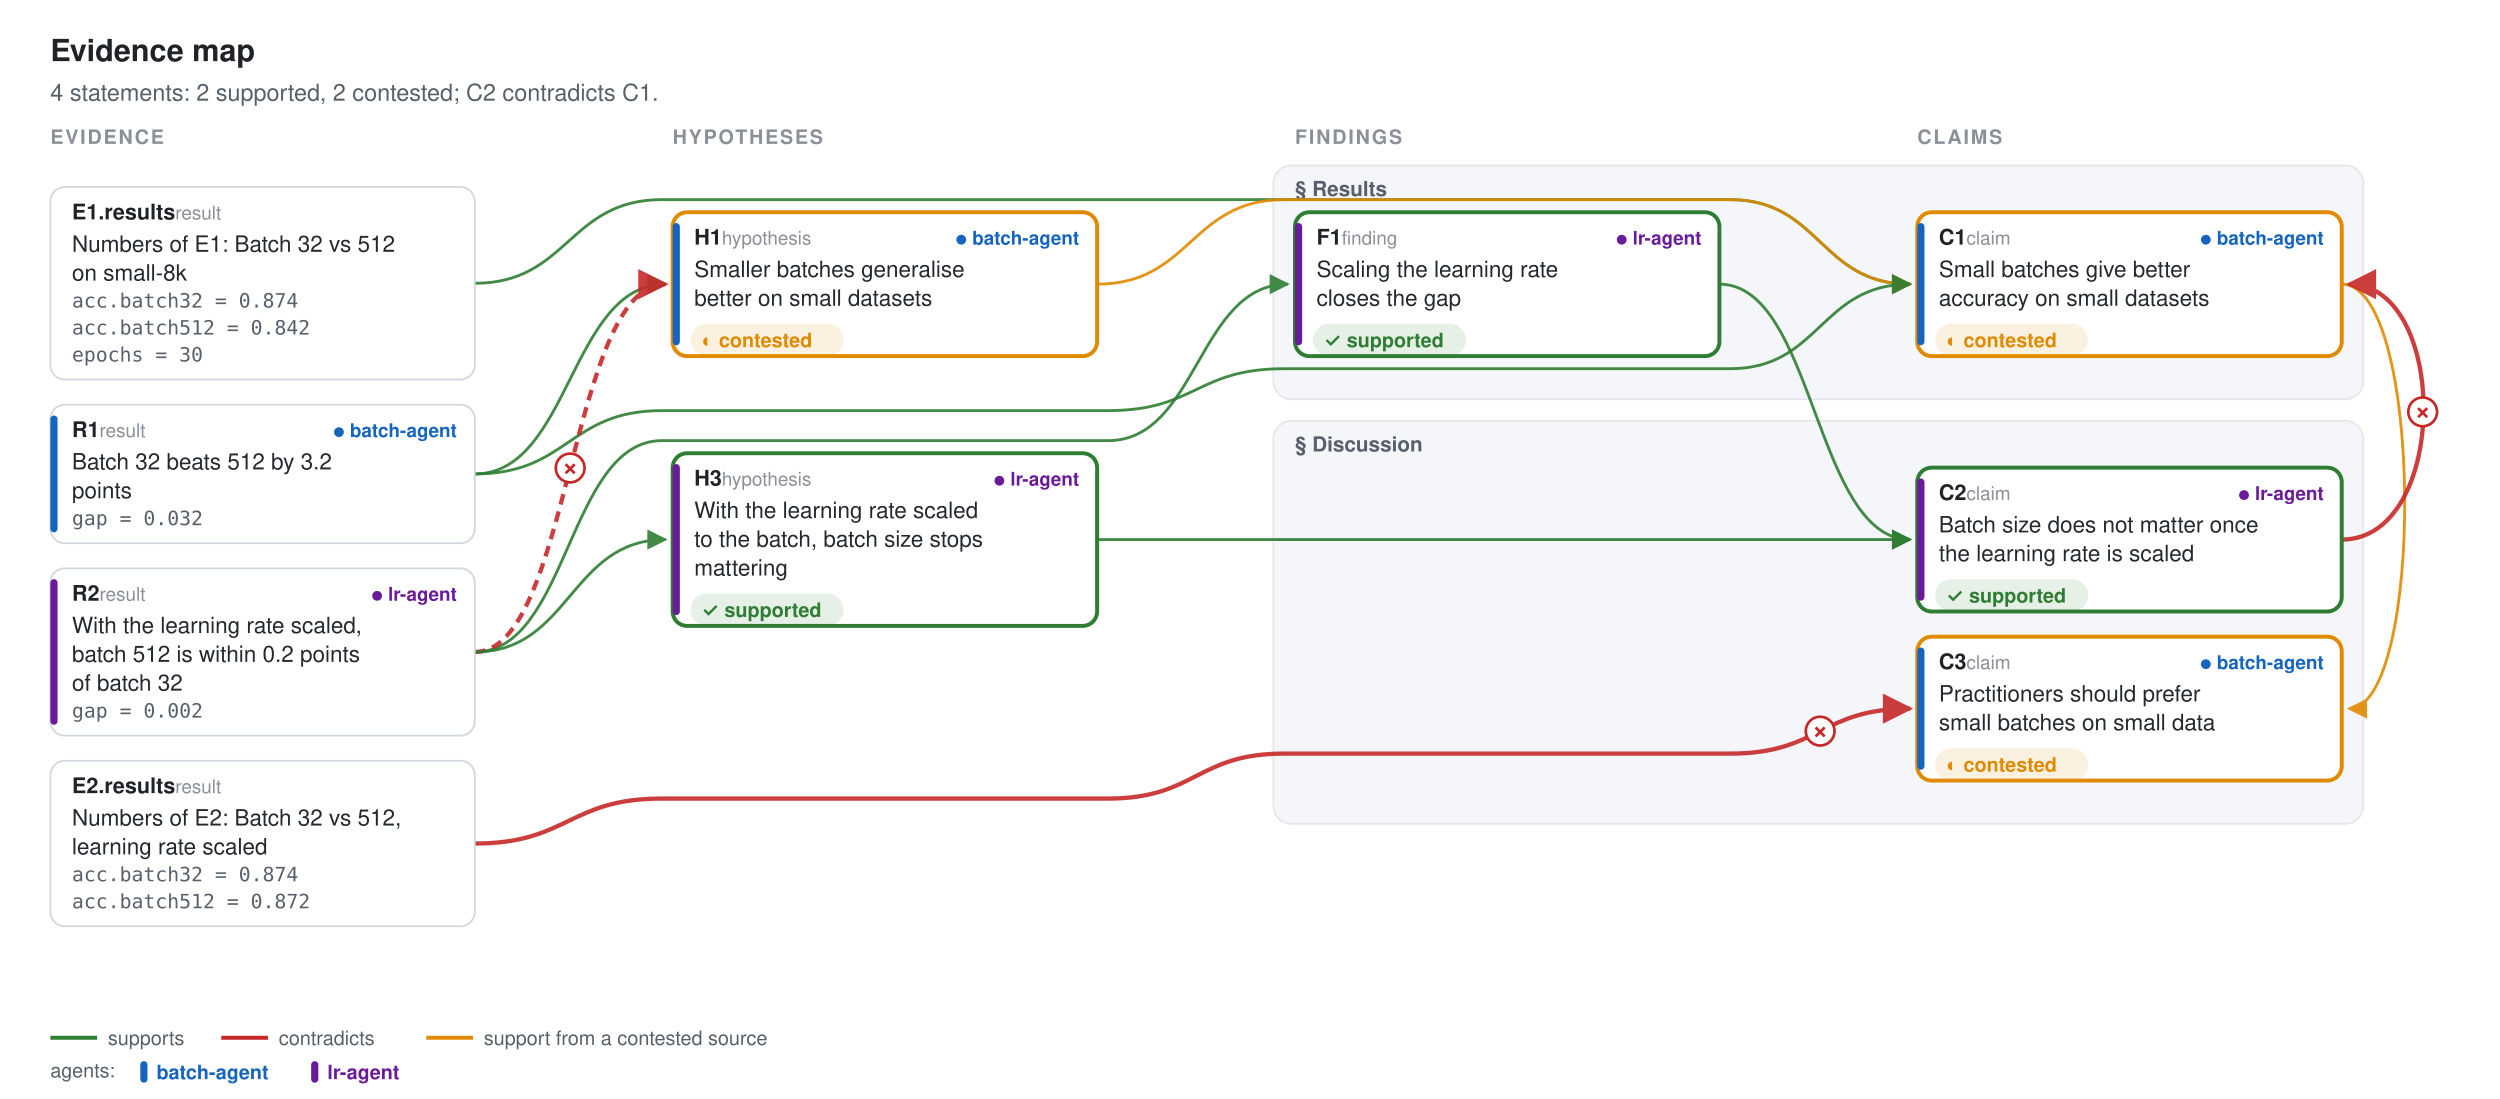
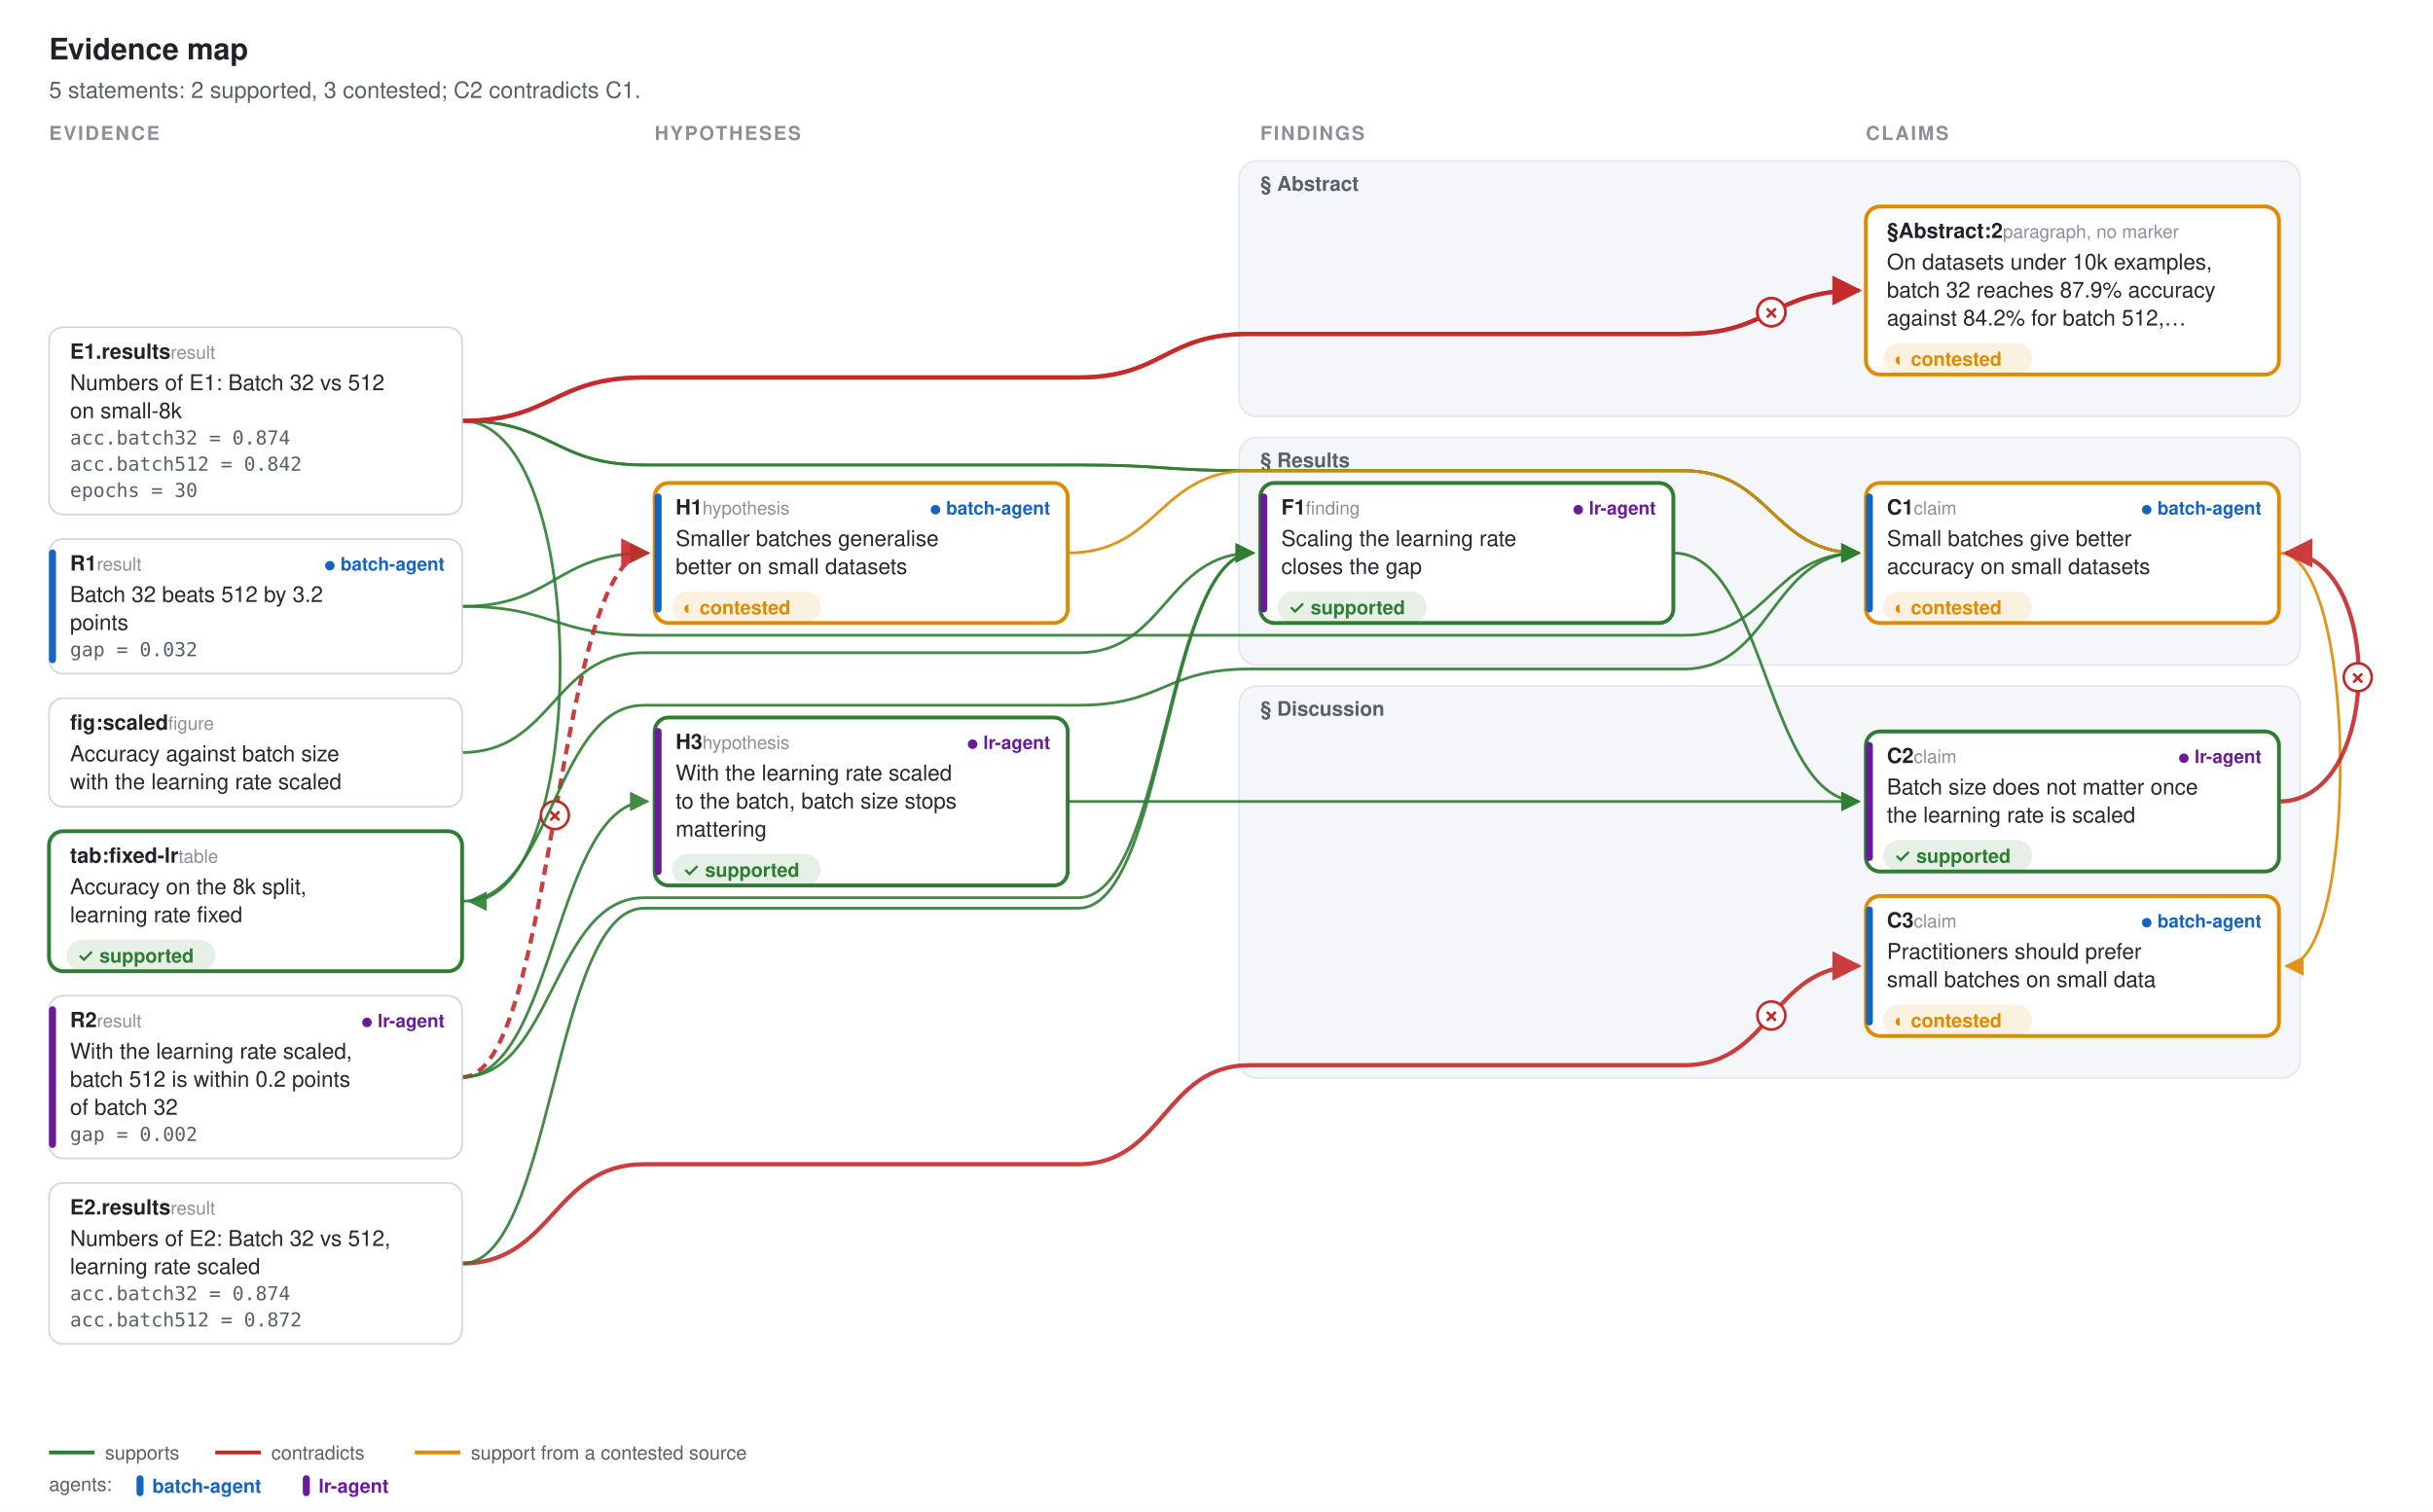
- <svg xmlns="http://www.w3.org/2000/svg" viewBox="0 0 1390 611" width="1390" height="611" font-family="-apple-system, Segoe UI, Helvetica, Arial, sans-serif" role="img" aria-label="Evidence map">
+ <svg xmlns="http://www.w3.org/2000/svg" viewBox="0 0 1390 864" width="1390" height="864" font-family="-apple-system, Segoe UI, Helvetica, Arial, sans-serif" role="img" aria-label="Evidence map">
  <defs>
    <marker id="ah0" viewBox="0 0 10 10" refX="9" refY="5" markerWidth="7" markerHeight="7" orient="auto-start-reverse">
      <path d="M0,0 L10,5 L0,10 z" fill="#2e7d32" />
    </marker>
    <marker id="ah1" viewBox="0 0 10 10" refX="9" refY="5" markerWidth="7" markerHeight="7" orient="auto-start-reverse">
      <path d="M0,0 L10,5 L0,10 z" fill="#e08a00" />
    </marker>
    <marker id="ah2" viewBox="0 0 10 10" refX="9" refY="5" markerWidth="7" markerHeight="7" orient="auto-start-reverse">
      <path d="M0,0 L10,5 L0,10 z" fill="#c62828" />
    </marker>
    <marker id="ah3" viewBox="0 0 10 10" refX="9" refY="5" markerWidth="7" markerHeight="7" orient="auto-start-reverse">
      <path d="M0,0 L10,5 L0,10 z" fill="#c62828" />
    </marker>
    <marker id="ah4" viewBox="0 0 10 10" refX="9" refY="5" markerWidth="7" markerHeight="7" orient="auto-start-reverse">
      <path d="M0,0 L10,5 L0,10 z" fill="#b0b6bf" />
    </marker>
    <marker id="ah5" viewBox="0 0 10 10" refX="9" refY="5" markerWidth="7" markerHeight="7" orient="auto-start-reverse">
      <path d="M0,0 L10,5 L0,10 z" fill="#8a8f98" />
    </marker>
  </defs>
  <rect width="100%" height="100%" fill="#ffffff" />
  <text x="28" y="34" font-size="17" font-weight="700" fill="#1f2328">Evidence map</text>
-   <text x="28" y="56" font-size="13" fill="#57606a">4 statements: 2 supported, 2 contested; C2 contradicts C1.</text>
+   <text x="28" y="56" font-size="13" fill="#57606a">5 statements: 2 supported, 3 contested; C2 contradicts C1.</text>
  <text x="28" y="80" font-size="11" font-weight="700" letter-spacing="1" fill="#8a8f98">EVIDENCE</text>
  <text x="374" y="80" font-size="11" font-weight="700" letter-spacing="1" fill="#8a8f98">HYPOTHESES</text>
  <text x="720" y="80" font-size="11" font-weight="700" letter-spacing="1" fill="#8a8f98">FINDINGS</text>
  <text x="1066" y="80" font-size="11" font-weight="700" letter-spacing="1" fill="#8a8f98">CLAIMS</text>
-   <rect x="708" y="92" width="606" height="130" rx="10" fill="#f4f6f9" stroke="#e3e7ec" />
-   <text x="720" y="109" font-size="11.5" font-weight="600" fill="#57606a">§ Results</text>
-   <rect x="708" y="234" width="606" height="224" rx="10" fill="#f4f6f9" stroke="#e3e7ec" />
-   <text x="720" y="251" font-size="11.5" font-weight="600" fill="#57606a">§ Discussion</text>
+   <rect x="708" y="92" width="606" height="146" rx="10" fill="#f4f6f9" stroke="#e3e7ec" />
+   <text x="720" y="109" font-size="11.5" font-weight="600" fill="#57606a">§ Abstract</text>
+   <rect x="708" y="250" width="606" height="130" rx="10" fill="#f4f6f9" stroke="#e3e7ec" />
+   <text x="720" y="267" font-size="11.5" font-weight="600" fill="#57606a">§ Results</text>
+   <rect x="708" y="392" width="606" height="224" rx="10" fill="#f4f6f9" stroke="#e3e7ec" />
+   <text x="720" y="409" font-size="11.5" font-weight="600" fill="#57606a">§ Discussion</text>
  <g class="edge" data-from="C1" data-to="C3" data-sign="~">
-     <path d="M1302,158.0 C1348,158.0 1348,394.0 1306,394.0" fill="none" stroke="#e08a00" stroke-width="1.6" marker-end="url(#ah1)" opacity="0.9" />
+     <path d="M1302,316.0 C1348,316.0 1348,552.0 1306,552.0" fill="none" stroke="#e08a00" stroke-width="1.6" marker-end="url(#ah1)" opacity="0.9" />
  </g>
  <g class="edge" data-from="C2" data-to="C1" data-sign="-">
-     <path d="M1302,300.0 C1362,300.0 1362,158.0 1306,158.0" fill="none" stroke="#c62828" stroke-width="2.4" marker-end="url(#ah2)" opacity="0.9" />
-     <circle cx="1347.0" cy="229.0" r="8" fill="#fff" stroke="#c62828" stroke-width="1.5" />
-     <text x="1347.0" y="233.0" font-size="11" text-anchor="middle" fill="#c62828" font-weight="700">✗</text>
+     <path d="M1302,458.0 C1362,458.0 1362,316.0 1306,316.0" fill="none" stroke="#c62828" stroke-width="2.4" marker-end="url(#ah2)" opacity="0.9" />
+     <circle cx="1347.0" cy="387.0" r="8" fill="#fff" stroke="#c62828" stroke-width="1.5" />
+     <text x="1347.0" y="391.0" font-size="11" text-anchor="middle" fill="#c62828" font-weight="700">✗</text>
  </g>
  <g class="edge" data-from="E1.results" data-to="C1" data-sign="+">
-     <path d="M264,157.5 C316.0,157.5 316.0,111.0 368,111.0 L616,111.0 C665.0,111.0 665.0,111.0 714,111.0 L962,111.0 C1012.0,111.0 1012.0,158.0 1062,158.0" fill="none" stroke="#2e7d32" stroke-width="1.6" marker-end="url(#ah0)" opacity="0.9" />
+     <path d="M264,240.5 C316.0,240.5 316.0,265.7 368,265.7 L616,265.7 C665.0,265.7 665.0,269.0 714,269.0 L962,269.0 C1012.0,269.0 1012.0,316.0 1062,316.0" fill="none" stroke="#2e7d32" stroke-width="1.6" marker-end="url(#ah0)" opacity="0.9" />
+   </g>
+   <g class="edge" data-from="E1.results" data-to="C1" data-sign="+">
+     <path d="M264,240.5 C316.0,240.5 316.0,265.7 368,265.7 L616,265.7 C665.0,265.7 665.0,269.0 714,269.0 L962,269.0 C1012.0,269.0 1012.0,316.0 1062,316.0" fill="none" stroke="#2e7d32" stroke-width="1.6" marker-end="url(#ah0)" opacity="0.9" />
+   </g>
+   <g class="edge" data-from="E1.results" data-to="tab:fixed-lr" data-sign="+">
+     <path d="M264,240.5 C338,240.5 338,515.0 268,515.0" fill="none" stroke="#2e7d32" stroke-width="1.6" marker-end="url(#ah0)" opacity="0.9" />
+   </g>
+   <g class="edge" data-from="E1.results" data-to="§Abstract:2" data-sign="-">
+     <path d="M264,240.5 C316.0,240.5 316.0,215.7 368,215.7 L616,215.7 C665.0,215.7 665.0,190.8 714,190.8 L962,190.8 C1012.0,190.8 1012.0,166.0 1062,166.0" fill="none" stroke="#c62828" stroke-width="2.4" marker-end="url(#ah2)" opacity="0.9" />
+     <circle cx="1012.0" cy="178.4" r="8" fill="#fff" stroke="#c62828" stroke-width="1.5" />
+     <text x="1012.0" y="182.4" font-size="11" text-anchor="middle" fill="#c62828" font-weight="700">✗</text>
+   </g>
+   <g class="edge" data-from="E1.results" data-to="§Abstract:2" data-sign="-">
+     <path d="M264,240.5 C316.0,240.5 316.0,215.7 368,215.7 L616,215.7 C665.0,215.7 665.0,190.8 714,190.8 L962,190.8 C1012.0,190.8 1012.0,166.0 1062,166.0" fill="none" stroke="#c62828" stroke-width="2.4" marker-end="url(#ah2)" opacity="0.9" />
+     <circle cx="1012.0" cy="178.4" r="8" fill="#fff" stroke="#c62828" stroke-width="1.5" />
+     <text x="1012.0" y="182.4" font-size="11" text-anchor="middle" fill="#c62828" font-weight="700">✗</text>
  </g>
  <g class="edge" data-from="E2.results" data-to="C3" data-sign="-">
-     <path d="M264,469.0 C316.0,469.0 316.0,444.0 368,444.0 L616,444.0 C665.0,444.0 665.0,419.0 714,419.0 L962,419.0 C1012.0,419.0 1012.0,394.0 1062,394.0" fill="none" stroke="#c62828" stroke-width="2.4" marker-end="url(#ah2)" opacity="0.9" />
-     <circle cx="1012.0" cy="406.5" r="8" fill="#fff" stroke="#c62828" stroke-width="1.5" />
-     <text x="1012.0" y="410.5" font-size="11" text-anchor="middle" fill="#c62828" font-weight="700">✗</text>
+     <path d="M264,722.0 C316.0,722.0 316.0,665.3 368,665.3 L616,665.3 C665.0,665.3 665.0,608.7 714,608.7 L962,608.7 C1012.0,608.7 1012.0,552.0 1062,552.0" fill="none" stroke="#c62828" stroke-width="2.4" marker-end="url(#ah2)" opacity="0.9" />
+     <circle cx="1012.0" cy="580.3" r="8" fill="#fff" stroke="#c62828" stroke-width="1.5" />
+     <text x="1012.0" y="584.3" font-size="11" text-anchor="middle" fill="#c62828" font-weight="700">✗</text>
+   </g>
+   <g class="edge" data-from="E2.results" data-to="F1" data-sign="+">
+     <path d="M264,722.0 C316.0,722.0 316.0,519.0 368,519.0 L616,519.0 C666.0,519.0 666.0,316.0 716,316.0" fill="none" stroke="#2e7d32" stroke-width="1.6" marker-end="url(#ah0)" opacity="0.9" />
  </g>
  <g class="edge" data-from="F1" data-to="C2" data-sign="+">
-     <path d="M956,158.0 C1009.0,158.0 1009.0,300.0 1062,300.0" fill="none" stroke="#2e7d32" stroke-width="1.6" marker-end="url(#ah0)" opacity="0.9" />
+     <path d="M956,316.0 C1009.0,316.0 1009.0,458.0 1062,458.0" fill="none" stroke="#2e7d32" stroke-width="1.6" marker-end="url(#ah0)" opacity="0.9" />
  </g>
  <g class="edge" data-from="H1" data-to="C1" data-sign="~">
-     <path d="M610,158.0 C662.0,158.0 662.0,111.0 714,111.0 L962,111.0 C1012.0,111.0 1012.0,158.0 1062,158.0" fill="none" stroke="#e08a00" stroke-width="1.6" marker-end="url(#ah1)" opacity="0.9" />
+     <path d="M610,316.0 C662.0,316.0 662.0,269.0 714,269.0 L962,269.0 C1012.0,269.0 1012.0,316.0 1062,316.0" fill="none" stroke="#e08a00" stroke-width="1.6" marker-end="url(#ah1)" opacity="0.9" />
  </g>
  <g class="edge" data-from="H3" data-to="C2" data-sign="+">
-     <path d="M610,300.0 C662.0,300.0 662.0,300.0 714,300.0 L962,300.0 C1012.0,300.0 1012.0,300.0 1062,300.0" fill="none" stroke="#2e7d32" stroke-width="1.6" marker-end="url(#ah0)" opacity="0.9" />
+     <path d="M610,458.0 C662.0,458.0 662.0,458.0 714,458.0 L962,458.0 C1012.0,458.0 1012.0,458.0 1062,458.0" fill="none" stroke="#2e7d32" stroke-width="1.6" marker-end="url(#ah0)" opacity="0.9" />
  </g>
  <g class="edge" data-from="R1" data-to="C1" data-sign="+">
-     <path d="M264,263.5 C316.0,263.5 316.0,228.3 368,228.3 L616,228.3 C665.0,228.3 665.0,205.0 714,205.0 L962,205.0 C1012.0,205.0 1012.0,158.0 1062,158.0" fill="none" stroke="#2e7d32" stroke-width="1.6" marker-end="url(#ah0)" opacity="0.9" />
+     <path d="M264,346.5 C316.0,346.5 316.0,363.0 368,363.0 L616,363.0 C665.0,363.0 665.0,363.0 714,363.0 L962,363.0 C1012.0,363.0 1012.0,316.0 1062,316.0" fill="none" stroke="#2e7d32" stroke-width="1.6" marker-end="url(#ah0)" opacity="0.9" />
  </g>
  <g class="edge" data-from="R1" data-to="H1" data-sign="+">
-     <path d="M264,263.5 C317.0,263.5 317.0,158.0 370,158.0" fill="none" stroke="#2e7d32" stroke-width="1.6" marker-end="url(#ah0)" opacity="0.9" />
+     <path d="M264,346.5 C317.0,346.5 317.0,316.0 370,316.0" fill="none" stroke="#2e7d32" stroke-width="1.6" marker-end="url(#ah0)" opacity="0.9" />
  </g>
  <g class="edge" data-from="R2" data-to="F1" data-sign="+">
-     <path d="M264,362.5 C316.0,362.5 316.0,245.0 368,245.0 L616,245.0 C666.0,245.0 666.0,158.0 716,158.0" fill="none" stroke="#2e7d32" stroke-width="1.6" marker-end="url(#ah0)" opacity="0.9" />
+     <path d="M264,615.5 C316.0,615.5 316.0,513.0 368,513.0 L616,513.0 C666.0,513.0 666.0,316.0 716,316.0" fill="none" stroke="#2e7d32" stroke-width="1.6" marker-end="url(#ah0)" opacity="0.9" />
  </g>
  <g class="edge" data-from="R2" data-to="H1" data-sign="-">
-     <path d="M264,362.5 C317.0,362.5 317.0,158.0 370,158.0" fill="none" stroke="#c62828" stroke-width="2.4" stroke-dasharray="6 4" marker-end="url(#ah2)" opacity="0.9" />
-     <circle cx="317.0" cy="260.2" r="8" fill="#fff" stroke="#c62828" stroke-width="1.5" />
-     <text x="317.0" y="264.2" font-size="11" text-anchor="middle" fill="#c62828" font-weight="700">✗</text>
+     <path d="M264,615.5 C317.0,615.5 317.0,316.0 370,316.0" fill="none" stroke="#c62828" stroke-width="2.4" stroke-dasharray="6 4" marker-end="url(#ah2)" opacity="0.9" />
+     <circle cx="317.0" cy="465.8" r="8" fill="#fff" stroke="#c62828" stroke-width="1.5" />
+     <text x="317.0" y="469.8" font-size="11" text-anchor="middle" fill="#c62828" font-weight="700">✗</text>
  </g>
  <g class="edge" data-from="R2" data-to="H3" data-sign="+">
-     <path d="M264,362.5 C317.0,362.5 317.0,300.0 370,300.0" fill="none" stroke="#2e7d32" stroke-width="1.6" marker-end="url(#ah0)" opacity="0.9" />
+     <path d="M264,615.5 C317.0,615.5 317.0,458.0 370,458.0" fill="none" stroke="#2e7d32" stroke-width="1.6" marker-end="url(#ah0)" opacity="0.9" />
+   </g>
+   <g class="edge" data-from="fig:scaled" data-to="F1" data-sign="+">
+     <path d="M264,430.0 C316.0,430.0 316.0,373.0 368,373.0 L616,373.0 C666.0,373.0 666.0,316.0 716,316.0" fill="none" stroke="#2e7d32" stroke-width="1.6" marker-end="url(#ah0)" opacity="0.9" />
+   </g>
+   <g class="edge" data-from="tab:fixed-lr" data-to="C1" data-sign="+">
+     <path d="M264,515.0 C316.0,515.0 316.0,403.0 368,403.0 L616,403.0 C665.0,403.0 665.0,382.3 714,382.3 L962,382.3 C1012.0,382.3 1012.0,316.0 1062,316.0" fill="none" stroke="#2e7d32" stroke-width="1.6" marker-end="url(#ah0)" opacity="0.9" />
  </g>
  <g class="node" data-id="H1" data-owner="batch-agent" data-verdict="contested">
-     <rect x="374" y="118" width="236" height="80" rx="8" fill="#ffffff" stroke="#e08a00" stroke-width="2.2" />
-     <rect x="374" y="124" width="4" height="68" rx="2" fill="#1565c0" />
-     <text x="386" y="136" font-size="12" font-weight="700" fill="#1f2328">H1<tspan font-weight="400" fill="#8a8f98" font-size="10.5">  hypothesis</tspan>
-     </text>
-     <text x="600" y="136" font-size="10.5" text-anchor="end" fill="#1565c0" font-weight="600">● batch-agent</text>
-     <text x="386" y="154" font-size="12.5" fill="#24292f">Smaller batches generalise</text>
-     <text x="386" y="170" font-size="12.5" fill="#24292f">better on small datasets</text>
-     <rect x="384" y="180" width="85" height="18" rx="9" fill="#e08a00" opacity="0.12" />
-     <text x="390" y="193" font-size="11" font-weight="600" fill="#e08a00">◐ contested</text>
+     <rect x="374" y="276" width="236" height="80" rx="8" fill="#ffffff" stroke="#e08a00" stroke-width="2.2" />
+     <rect x="374" y="282" width="4" height="68" rx="2" fill="#1565c0" />
+     <text x="386" y="294" font-size="12" font-weight="700" fill="#1f2328">H1<tspan font-weight="400" fill="#8a8f98" font-size="10.5">  hypothesis</tspan>
+     </text>
+     <text x="600" y="294" font-size="10.5" text-anchor="end" fill="#1565c0" font-weight="600">● batch-agent</text>
+     <text x="386" y="312" font-size="12.5" fill="#24292f">Smaller batches generalise</text>
+     <text x="386" y="328" font-size="12.5" fill="#24292f">better on small datasets</text>
+     <rect x="384" y="338" width="85" height="18" rx="9" fill="#e08a00" opacity="0.12" />
+     <text x="390" y="351" font-size="11" font-weight="600" fill="#e08a00">◐ contested</text>
  </g>
  <g class="node" data-id="H3" data-owner="lr-agent" data-verdict="supported">
-     <rect x="374" y="252" width="236" height="96" rx="8" fill="#ffffff" stroke="#2e7d32" stroke-width="2.2" />
-     <rect x="374" y="258" width="4" height="84" rx="2" fill="#6a1b9a" />
-     <text x="386" y="270" font-size="12" font-weight="700" fill="#1f2328">H3<tspan font-weight="400" fill="#8a8f98" font-size="10.5">  hypothesis</tspan>
-     </text>
-     <text x="600" y="270" font-size="10.5" text-anchor="end" fill="#6a1b9a" font-weight="600">● lr-agent</text>
-     <text x="386" y="288" font-size="12.5" fill="#24292f">With the learning rate scaled</text>
-     <text x="386" y="304" font-size="12.5" fill="#24292f">to the batch, batch size stops</text>
-     <text x="386" y="320" font-size="12.5" fill="#24292f">mattering</text>
-     <rect x="384" y="330" width="85" height="18" rx="9" fill="#2e7d32" opacity="0.12" />
-     <text x="390" y="343" font-size="11" font-weight="600" fill="#2e7d32">✓ supported</text>
+     <rect x="374" y="410" width="236" height="96" rx="8" fill="#ffffff" stroke="#2e7d32" stroke-width="2.2" />
+     <rect x="374" y="416" width="4" height="84" rx="2" fill="#6a1b9a" />
+     <text x="386" y="428" font-size="12" font-weight="700" fill="#1f2328">H3<tspan font-weight="400" fill="#8a8f98" font-size="10.5">  hypothesis</tspan>
+     </text>
+     <text x="600" y="428" font-size="10.5" text-anchor="end" fill="#6a1b9a" font-weight="600">● lr-agent</text>
+     <text x="386" y="446" font-size="12.5" fill="#24292f">With the learning rate scaled</text>
+     <text x="386" y="462" font-size="12.5" fill="#24292f">to the batch, batch size stops</text>
+     <text x="386" y="478" font-size="12.5" fill="#24292f">mattering</text>
+     <rect x="384" y="488" width="85" height="18" rx="9" fill="#2e7d32" opacity="0.12" />
+     <text x="390" y="501" font-size="11" font-weight="600" fill="#2e7d32">✓ supported</text>
  </g>
  <g class="node" data-id="E1.results" data-owner="" data-verdict="holds">
-     <rect x="28" y="104" width="236" height="107" rx="8" fill="#ffffff" stroke="#d0d7de" stroke-width="1" />
-     <text x="40" y="122" font-size="12" font-weight="700" fill="#1f2328">E1.results<tspan font-weight="400" fill="#8a8f98" font-size="10.5">  result</tspan>
-     </text>
-     <text x="40" y="140" font-size="12.5" fill="#24292f">Numbers of E1: Batch 32 vs 512</text>
-     <text x="40" y="156" font-size="12.5" fill="#24292f">on small-8k</text>
-     <text x="40" y="171" font-size="11" fill="#57606a" font-family="ui-monospace, SFMono-Regular, Menlo, Consolas, monospace">acc.batch32 = 0.874</text>
-     <text x="40" y="186" font-size="11" fill="#57606a" font-family="ui-monospace, SFMono-Regular, Menlo, Consolas, monospace">acc.batch512 = 0.842</text>
-     <text x="40" y="201" font-size="11" fill="#57606a" font-family="ui-monospace, SFMono-Regular, Menlo, Consolas, monospace">epochs = 30</text>
+     <rect x="28" y="187" width="236" height="107" rx="8" fill="#ffffff" stroke="#d0d7de" stroke-width="1" />
+     <text x="40" y="205" font-size="12" font-weight="700" fill="#1f2328">E1.results<tspan font-weight="400" fill="#8a8f98" font-size="10.5">  result</tspan>
+     </text>
+     <text x="40" y="223" font-size="12.5" fill="#24292f">Numbers of E1: Batch 32 vs 512</text>
+     <text x="40" y="239" font-size="12.5" fill="#24292f">on small-8k</text>
+     <text x="40" y="254" font-size="11" fill="#57606a" font-family="ui-monospace, SFMono-Regular, Menlo, Consolas, monospace">acc.batch32 = 0.874</text>
+     <text x="40" y="269" font-size="11" fill="#57606a" font-family="ui-monospace, SFMono-Regular, Menlo, Consolas, monospace">acc.batch512 = 0.842</text>
+     <text x="40" y="284" font-size="11" fill="#57606a" font-family="ui-monospace, SFMono-Regular, Menlo, Consolas, monospace">epochs = 30</text>
  </g>
  <g class="node" data-id="E2.results" data-owner="" data-verdict="holds">
-     <rect x="28" y="423" width="236" height="92" rx="8" fill="#ffffff" stroke="#d0d7de" stroke-width="1" />
-     <text x="40" y="441" font-size="12" font-weight="700" fill="#1f2328">E2.results<tspan font-weight="400" fill="#8a8f98" font-size="10.5">  result</tspan>
-     </text>
-     <text x="40" y="459" font-size="12.5" fill="#24292f">Numbers of E2: Batch 32 vs 512,</text>
-     <text x="40" y="475" font-size="12.5" fill="#24292f">learning rate scaled</text>
-     <text x="40" y="490" font-size="11" fill="#57606a" font-family="ui-monospace, SFMono-Regular, Menlo, Consolas, monospace">acc.batch32 = 0.874</text>
-     <text x="40" y="505" font-size="11" fill="#57606a" font-family="ui-monospace, SFMono-Regular, Menlo, Consolas, monospace">acc.batch512 = 0.872</text>
+     <rect x="28" y="676" width="236" height="92" rx="8" fill="#ffffff" stroke="#d0d7de" stroke-width="1" />
+     <text x="40" y="694" font-size="12" font-weight="700" fill="#1f2328">E2.results<tspan font-weight="400" fill="#8a8f98" font-size="10.5">  result</tspan>
+     </text>
+     <text x="40" y="712" font-size="12.5" fill="#24292f">Numbers of E2: Batch 32 vs 512,</text>
+     <text x="40" y="728" font-size="12.5" fill="#24292f">learning rate scaled</text>
+     <text x="40" y="743" font-size="11" fill="#57606a" font-family="ui-monospace, SFMono-Regular, Menlo, Consolas, monospace">acc.batch32 = 0.874</text>
+     <text x="40" y="758" font-size="11" fill="#57606a" font-family="ui-monospace, SFMono-Regular, Menlo, Consolas, monospace">acc.batch512 = 0.872</text>
  </g>
  <g class="node" data-id="R1" data-owner="batch-agent" data-verdict="holds">
-     <rect x="28" y="225" width="236" height="77" rx="8" fill="#ffffff" stroke="#d0d7de" stroke-width="1" />
-     <rect x="28" y="231" width="4" height="65" rx="2" fill="#1565c0" />
-     <text x="40" y="243" font-size="12" font-weight="700" fill="#1f2328">R1<tspan font-weight="400" fill="#8a8f98" font-size="10.5">  result</tspan>
-     </text>
-     <text x="254" y="243" font-size="10.5" text-anchor="end" fill="#1565c0" font-weight="600">● batch-agent</text>
-     <text x="40" y="261" font-size="12.5" fill="#24292f">Batch 32 beats 512 by 3.2</text>
-     <text x="40" y="277" font-size="12.5" fill="#24292f">points</text>
-     <text x="40" y="292" font-size="11" fill="#57606a" font-family="ui-monospace, SFMono-Regular, Menlo, Consolas, monospace">gap = 0.032</text>
+     <rect x="28" y="308" width="236" height="77" rx="8" fill="#ffffff" stroke="#d0d7de" stroke-width="1" />
+     <rect x="28" y="314" width="4" height="65" rx="2" fill="#1565c0" />
+     <text x="40" y="326" font-size="12" font-weight="700" fill="#1f2328">R1<tspan font-weight="400" fill="#8a8f98" font-size="10.5">  result</tspan>
+     </text>
+     <text x="254" y="326" font-size="10.5" text-anchor="end" fill="#1565c0" font-weight="600">● batch-agent</text>
+     <text x="40" y="344" font-size="12.5" fill="#24292f">Batch 32 beats 512 by 3.2</text>
+     <text x="40" y="360" font-size="12.5" fill="#24292f">points</text>
+     <text x="40" y="375" font-size="11" fill="#57606a" font-family="ui-monospace, SFMono-Regular, Menlo, Consolas, monospace">gap = 0.032</text>
  </g>
  <g class="node" data-id="R2" data-owner="lr-agent" data-verdict="holds">
-     <rect x="28" y="316" width="236" height="93" rx="8" fill="#ffffff" stroke="#d0d7de" stroke-width="1" />
-     <rect x="28" y="322" width="4" height="81" rx="2" fill="#6a1b9a" />
-     <text x="40" y="334" font-size="12" font-weight="700" fill="#1f2328">R2<tspan font-weight="400" fill="#8a8f98" font-size="10.5">  result</tspan>
-     </text>
-     <text x="254" y="334" font-size="10.5" text-anchor="end" fill="#6a1b9a" font-weight="600">● lr-agent</text>
-     <text x="40" y="352" font-size="12.5" fill="#24292f">With the learning rate scaled,</text>
-     <text x="40" y="368" font-size="12.5" fill="#24292f">batch 512 is within 0.2 points</text>
-     <text x="40" y="384" font-size="12.5" fill="#24292f">of batch 32</text>
-     <text x="40" y="399" font-size="11" fill="#57606a" font-family="ui-monospace, SFMono-Regular, Menlo, Consolas, monospace">gap = 0.002</text>
+     <rect x="28" y="569" width="236" height="93" rx="8" fill="#ffffff" stroke="#d0d7de" stroke-width="1" />
+     <rect x="28" y="575" width="4" height="81" rx="2" fill="#6a1b9a" />
+     <text x="40" y="587" font-size="12" font-weight="700" fill="#1f2328">R2<tspan font-weight="400" fill="#8a8f98" font-size="10.5">  result</tspan>
+     </text>
+     <text x="254" y="587" font-size="10.5" text-anchor="end" fill="#6a1b9a" font-weight="600">● lr-agent</text>
+     <text x="40" y="605" font-size="12.5" fill="#24292f">With the learning rate scaled,</text>
+     <text x="40" y="621" font-size="12.5" fill="#24292f">batch 512 is within 0.2 points</text>
+     <text x="40" y="637" font-size="12.5" fill="#24292f">of batch 32</text>
+     <text x="40" y="652" font-size="11" fill="#57606a" font-family="ui-monospace, SFMono-Regular, Menlo, Consolas, monospace">gap = 0.002</text>
+   </g>
+   <g class="node" data-id="§Abstract:2" data-owner="" data-verdict="contested">
+     <rect x="1066" y="118" width="236" height="96" rx="8" fill="#ffffff" stroke="#e08a00" stroke-width="2.2" />
+     <text x="1078" y="136" font-size="12" font-weight="700" fill="#1f2328">§Abstract:2<tspan font-weight="400" fill="#8a8f98" font-size="10.5">  paragraph, no marker</tspan>
+     </text>
+     <text x="1078" y="154" font-size="12.5" fill="#24292f">On datasets under 10k examples,</text>
+     <text x="1078" y="170" font-size="12.5" fill="#24292f">batch 32 reaches 87.9% accuracy</text>
+     <text x="1078" y="186" font-size="12.5" fill="#24292f">against 84.2% for batch 512,…</text>
+     <rect x="1076" y="196" width="85" height="18" rx="9" fill="#e08a00" opacity="0.12" />
+     <text x="1082" y="209" font-size="11" font-weight="600" fill="#e08a00">◐ contested</text>
  </g>
  <g class="node" data-id="C1" data-owner="batch-agent" data-verdict="contested">
-     <rect x="1066" y="118" width="236" height="80" rx="8" fill="#ffffff" stroke="#e08a00" stroke-width="2.2" />
-     <rect x="1066" y="124" width="4" height="68" rx="2" fill="#1565c0" />
-     <text x="1078" y="136" font-size="12" font-weight="700" fill="#1f2328">C1<tspan font-weight="400" fill="#8a8f98" font-size="10.5">  claim</tspan>
-     </text>
-     <text x="1292" y="136" font-size="10.5" text-anchor="end" fill="#1565c0" font-weight="600">● batch-agent</text>
-     <text x="1078" y="154" font-size="12.5" fill="#24292f">Small batches give better</text>
-     <text x="1078" y="170" font-size="12.5" fill="#24292f">accuracy on small datasets</text>
-     <rect x="1076" y="180" width="85" height="18" rx="9" fill="#e08a00" opacity="0.12" />
-     <text x="1082" y="193" font-size="11" font-weight="600" fill="#e08a00">◐ contested</text>
+     <rect x="1066" y="276" width="236" height="80" rx="8" fill="#ffffff" stroke="#e08a00" stroke-width="2.2" />
+     <rect x="1066" y="282" width="4" height="68" rx="2" fill="#1565c0" />
+     <text x="1078" y="294" font-size="12" font-weight="700" fill="#1f2328">C1<tspan font-weight="400" fill="#8a8f98" font-size="10.5">  claim</tspan>
+     </text>
+     <text x="1292" y="294" font-size="10.5" text-anchor="end" fill="#1565c0" font-weight="600">● batch-agent</text>
+     <text x="1078" y="312" font-size="12.5" fill="#24292f">Small batches give better</text>
+     <text x="1078" y="328" font-size="12.5" fill="#24292f">accuracy on small datasets</text>
+     <rect x="1076" y="338" width="85" height="18" rx="9" fill="#e08a00" opacity="0.12" />
+     <text x="1082" y="351" font-size="11" font-weight="600" fill="#e08a00">◐ contested</text>
  </g>
  <g class="node" data-id="F1" data-owner="lr-agent" data-verdict="supported">
-     <rect x="720" y="118" width="236" height="80" rx="8" fill="#ffffff" stroke="#2e7d32" stroke-width="2.2" />
-     <rect x="720" y="124" width="4" height="68" rx="2" fill="#6a1b9a" />
-     <text x="732" y="136" font-size="12" font-weight="700" fill="#1f2328">F1<tspan font-weight="400" fill="#8a8f98" font-size="10.5">  finding</tspan>
-     </text>
-     <text x="946" y="136" font-size="10.5" text-anchor="end" fill="#6a1b9a" font-weight="600">● lr-agent</text>
-     <text x="732" y="154" font-size="12.5" fill="#24292f">Scaling the learning rate</text>
-     <text x="732" y="170" font-size="12.5" fill="#24292f">closes the gap</text>
-     <rect x="730" y="180" width="85" height="18" rx="9" fill="#2e7d32" opacity="0.12" />
-     <text x="736" y="193" font-size="11" font-weight="600" fill="#2e7d32">✓ supported</text>
+     <rect x="720" y="276" width="236" height="80" rx="8" fill="#ffffff" stroke="#2e7d32" stroke-width="2.2" />
+     <rect x="720" y="282" width="4" height="68" rx="2" fill="#6a1b9a" />
+     <text x="732" y="294" font-size="12" font-weight="700" fill="#1f2328">F1<tspan font-weight="400" fill="#8a8f98" font-size="10.5">  finding</tspan>
+     </text>
+     <text x="946" y="294" font-size="10.5" text-anchor="end" fill="#6a1b9a" font-weight="600">● lr-agent</text>
+     <text x="732" y="312" font-size="12.5" fill="#24292f">Scaling the learning rate</text>
+     <text x="732" y="328" font-size="12.5" fill="#24292f">closes the gap</text>
+     <rect x="730" y="338" width="85" height="18" rx="9" fill="#2e7d32" opacity="0.12" />
+     <text x="736" y="351" font-size="11" font-weight="600" fill="#2e7d32">✓ supported</text>
  </g>
  <g class="node" data-id="C2" data-owner="lr-agent" data-verdict="supported">
-     <rect x="1066" y="260" width="236" height="80" rx="8" fill="#ffffff" stroke="#2e7d32" stroke-width="2.2" />
-     <rect x="1066" y="266" width="4" height="68" rx="2" fill="#6a1b9a" />
-     <text x="1078" y="278" font-size="12" font-weight="700" fill="#1f2328">C2<tspan font-weight="400" fill="#8a8f98" font-size="10.5">  claim</tspan>
-     </text>
-     <text x="1292" y="278" font-size="10.5" text-anchor="end" fill="#6a1b9a" font-weight="600">● lr-agent</text>
-     <text x="1078" y="296" font-size="12.5" fill="#24292f">Batch size does not matter once</text>
-     <text x="1078" y="312" font-size="12.5" fill="#24292f">the learning rate is scaled</text>
-     <rect x="1076" y="322" width="85" height="18" rx="9" fill="#2e7d32" opacity="0.12" />
-     <text x="1082" y="335" font-size="11" font-weight="600" fill="#2e7d32">✓ supported</text>
+     <rect x="1066" y="418" width="236" height="80" rx="8" fill="#ffffff" stroke="#2e7d32" stroke-width="2.2" />
+     <rect x="1066" y="424" width="4" height="68" rx="2" fill="#6a1b9a" />
+     <text x="1078" y="436" font-size="12" font-weight="700" fill="#1f2328">C2<tspan font-weight="400" fill="#8a8f98" font-size="10.5">  claim</tspan>
+     </text>
+     <text x="1292" y="436" font-size="10.5" text-anchor="end" fill="#6a1b9a" font-weight="600">● lr-agent</text>
+     <text x="1078" y="454" font-size="12.5" fill="#24292f">Batch size does not matter once</text>
+     <text x="1078" y="470" font-size="12.5" fill="#24292f">the learning rate is scaled</text>
+     <rect x="1076" y="480" width="85" height="18" rx="9" fill="#2e7d32" opacity="0.12" />
+     <text x="1082" y="493" font-size="11" font-weight="600" fill="#2e7d32">✓ supported</text>
  </g>
  <g class="node" data-id="C3" data-owner="batch-agent" data-verdict="contested">
-     <rect x="1066" y="354" width="236" height="80" rx="8" fill="#ffffff" stroke="#e08a00" stroke-width="2.2" />
-     <rect x="1066" y="360" width="4" height="68" rx="2" fill="#1565c0" />
-     <text x="1078" y="372" font-size="12" font-weight="700" fill="#1f2328">C3<tspan font-weight="400" fill="#8a8f98" font-size="10.5">  claim</tspan>
-     </text>
-     <text x="1292" y="372" font-size="10.5" text-anchor="end" fill="#1565c0" font-weight="600">● batch-agent</text>
-     <text x="1078" y="390" font-size="12.5" fill="#24292f">Practitioners should prefer</text>
-     <text x="1078" y="406" font-size="12.5" fill="#24292f">small batches on small data</text>
-     <rect x="1076" y="416" width="85" height="18" rx="9" fill="#e08a00" opacity="0.12" />
-     <text x="1082" y="429" font-size="11" font-weight="600" fill="#e08a00">◐ contested</text>
-   </g>
-   <line x1="28" y1="577" x2="54" y2="577" stroke="#2e7d32" stroke-width="2.2" />
-   <text x="60" y="581" font-size="11" fill="#57606a">supports</text>
-   <line x1="123" y1="577" x2="149" y2="577" stroke="#c62828" stroke-width="2.2" />
-   <text x="155" y="581" font-size="11" fill="#57606a">contradicts</text>
-   <line x1="237" y1="577" x2="263" y2="577" stroke="#e08a00" stroke-width="2.2" />
-   <text x="269" y="581" font-size="11" fill="#57606a">support from a contested source</text>
-   <text x="28" y="599" font-size="11" fill="#57606a">agents:</text>
-   <rect x="78" y="590" width="4" height="12" rx="2" fill="#1565c0" />
-   <text x="87" y="600" font-size="11" fill="#1565c0" font-weight="600">batch-agent</text>
-   <rect x="173" y="590" width="4" height="12" rx="2" fill="#6a1b9a" />
-   <text x="182" y="600" font-size="11" fill="#6a1b9a" font-weight="600">lr-agent</text>
+     <rect x="1066" y="512" width="236" height="80" rx="8" fill="#ffffff" stroke="#e08a00" stroke-width="2.2" />
+     <rect x="1066" y="518" width="4" height="68" rx="2" fill="#1565c0" />
+     <text x="1078" y="530" font-size="12" font-weight="700" fill="#1f2328">C3<tspan font-weight="400" fill="#8a8f98" font-size="10.5">  claim</tspan>
+     </text>
+     <text x="1292" y="530" font-size="10.5" text-anchor="end" fill="#1565c0" font-weight="600">● batch-agent</text>
+     <text x="1078" y="548" font-size="12.5" fill="#24292f">Practitioners should prefer</text>
+     <text x="1078" y="564" font-size="12.5" fill="#24292f">small batches on small data</text>
+     <rect x="1076" y="574" width="85" height="18" rx="9" fill="#e08a00" opacity="0.12" />
+     <text x="1082" y="587" font-size="11" font-weight="600" fill="#e08a00">◐ contested</text>
+   </g>
+   <g class="node" data-id="fig:scaled" data-owner="" data-verdict="holds">
+     <rect x="28" y="399" width="236" height="62" rx="8" fill="#ffffff" stroke="#d0d7de" stroke-width="1" />
+     <text x="40" y="417" font-size="12" font-weight="700" fill="#1f2328">fig:scaled<tspan font-weight="400" fill="#8a8f98" font-size="10.5">  figure</tspan>
+     </text>
+     <text x="40" y="435" font-size="12.5" fill="#24292f">Accuracy against batch size</text>
+     <text x="40" y="451" font-size="12.5" fill="#24292f">with the learning rate scaled</text>
+   </g>
+   <g class="node" data-id="tab:fixed-lr" data-owner="" data-verdict="supported">
+     <rect x="28" y="475" width="236" height="80" rx="8" fill="#ffffff" stroke="#2e7d32" stroke-width="2.2" />
+     <text x="40" y="493" font-size="12" font-weight="700" fill="#1f2328">tab:fixed-lr<tspan font-weight="400" fill="#8a8f98" font-size="10.5">  table</tspan>
+     </text>
+     <text x="40" y="511" font-size="12.5" fill="#24292f">Accuracy on the 8k split,</text>
+     <text x="40" y="527" font-size="12.5" fill="#24292f">learning rate fixed</text>
+     <rect x="38" y="537" width="85" height="18" rx="9" fill="#2e7d32" opacity="0.12" />
+     <text x="44" y="550" font-size="11" font-weight="600" fill="#2e7d32">✓ supported</text>
+   </g>
+   <line x1="28" y1="830" x2="54" y2="830" stroke="#2e7d32" stroke-width="2.2" />
+   <text x="60" y="834" font-size="11" fill="#57606a">supports</text>
+   <line x1="123" y1="830" x2="149" y2="830" stroke="#c62828" stroke-width="2.2" />
+   <text x="155" y="834" font-size="11" fill="#57606a">contradicts</text>
+   <line x1="237" y1="830" x2="263" y2="830" stroke="#e08a00" stroke-width="2.2" />
+   <text x="269" y="834" font-size="11" fill="#57606a">support from a contested source</text>
+   <text x="28" y="852" font-size="11" fill="#57606a">agents:</text>
+   <rect x="78" y="843" width="4" height="12" rx="2" fill="#1565c0" />
+   <text x="87" y="853" font-size="11" fill="#1565c0" font-weight="600">batch-agent</text>
+   <rect x="173" y="843" width="4" height="12" rx="2" fill="#6a1b9a" />
+   <text x="182" y="853" font-size="11" fill="#6a1b9a" font-weight="600">lr-agent</text>
</svg>
